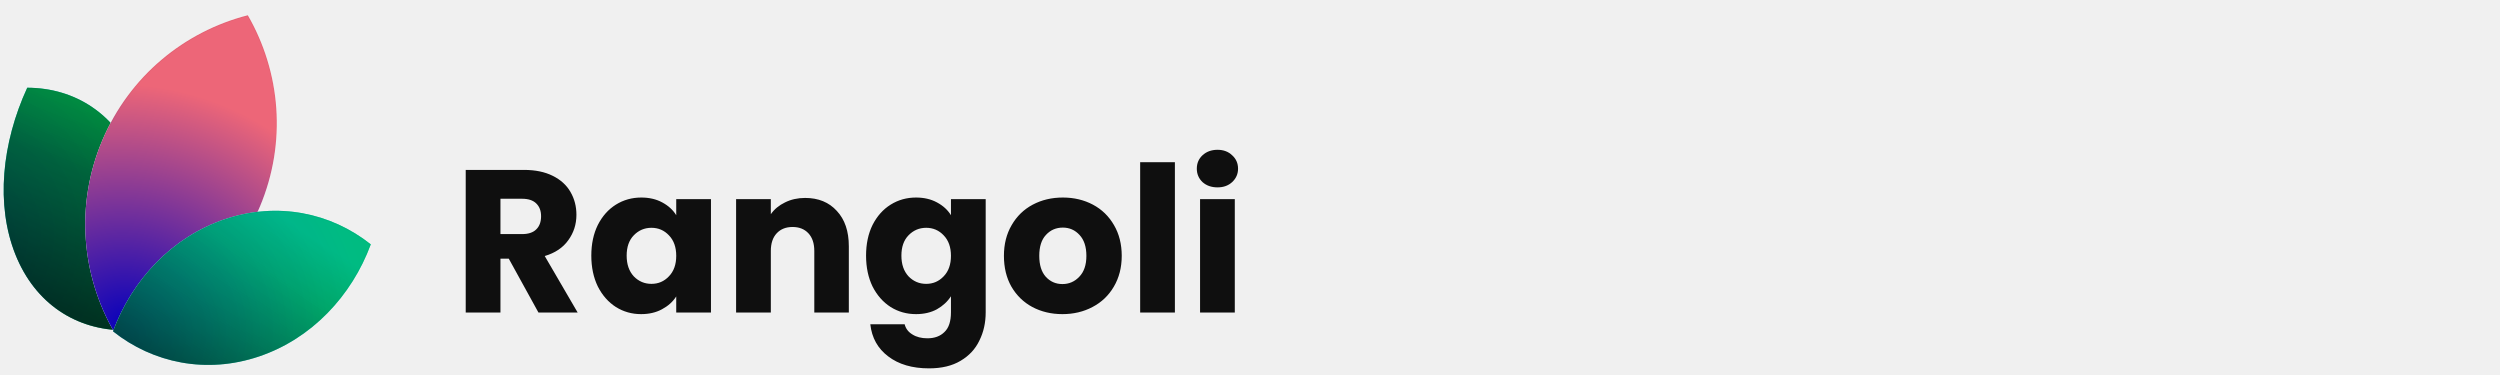
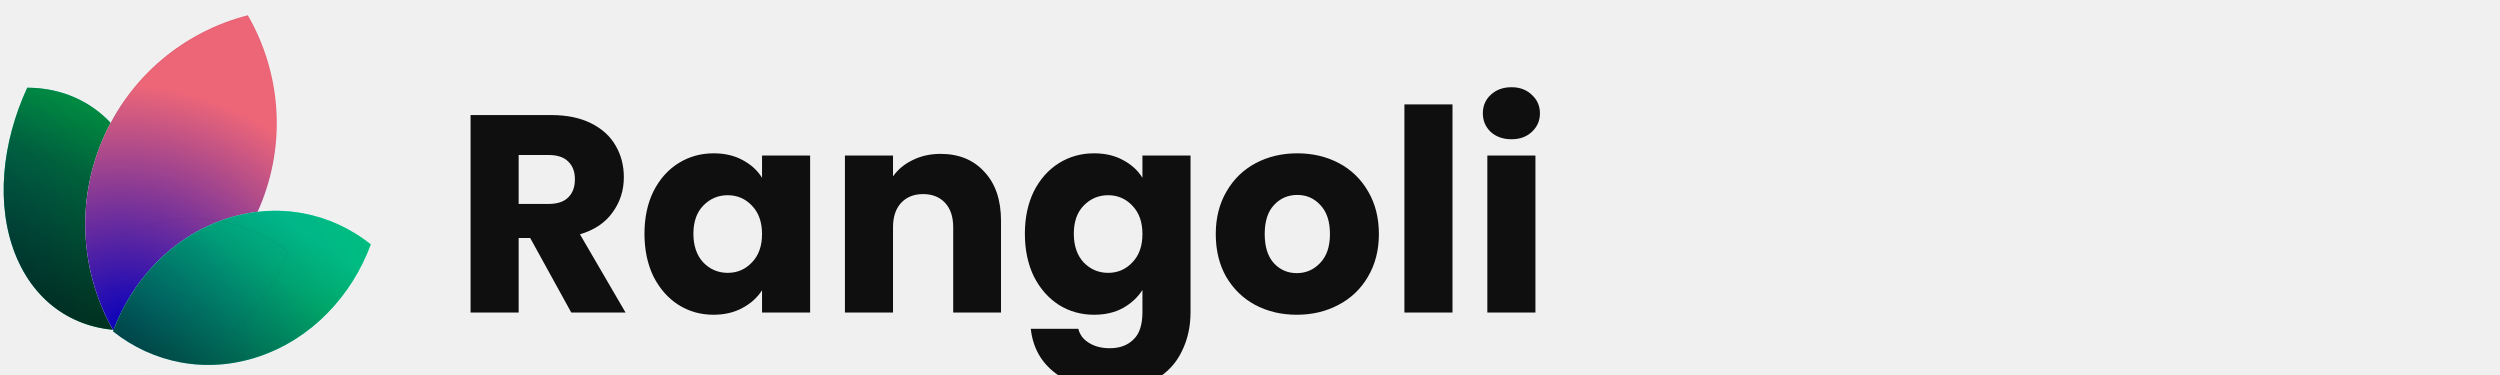
<svg xmlns="http://www.w3.org/2000/svg" width="160" height="24" viewBox="0 0 160 24" fill="none">
-   <path d="M7.953 21.139C4.896 21.13 2.255 19.458 0.987 16.29C-0.28 13.121 0.109 9.163 1.744 5.615C4.801 5.624 7.442 7.296 8.71 10.465C9.977 13.633 9.588 17.591 7.953 21.139Z" fill="white" />
-   <path d="M7.953 21.139C4.896 21.13 2.255 19.458 0.987 16.29C-0.28 13.121 0.109 9.163 1.744 5.615C4.801 5.624 7.442 7.296 8.71 10.465C9.977 13.633 9.588 17.591 7.953 21.139Z" fill="url(#paint0_radial_1_18)" />
-   <g style="mix-blend-mode:hard-light">
-     <path d="M7.953 21.139C4.896 21.13 2.255 19.458 0.987 16.29C-0.28 13.121 0.109 9.163 1.744 5.615C4.801 5.624 7.442 7.296 8.71 10.465C9.977 13.633 9.588 17.591 7.953 21.139Z" fill="black" fill-opacity="0.5" />
+   <g clip-path="url(#clip0_1_18)">
+     <path d="M7.953 21.139C4.896 21.13 2.255 19.458 0.987 16.29C-0.28 13.121 0.109 9.163 1.744 5.615C4.801 5.624 7.442 7.296 8.71 10.465C9.977 13.633 9.588 17.591 7.953 21.139Z" fill="white" />
+     <path d="M7.953 21.139C4.896 21.13 2.255 19.458 0.987 16.29C-0.28 13.121 0.109 9.163 1.744 5.615C4.801 5.624 7.442 7.296 8.71 10.465C9.977 13.633 9.588 17.591 7.953 21.139Z" fill="url(#paint0_radial_1_18)" />
+     <g style="mix-blend-mode:hard-light">
+       <path d="M7.953 21.139C4.896 21.13 2.255 19.458 0.987 16.29C-0.28 13.121 0.109 9.163 1.744 5.615C4.801 5.624 7.442 7.296 8.71 10.465C9.977 13.633 9.588 17.591 7.953 21.139Z" fill="black" fill-opacity="0.5" />
+     </g>
+     <path style="mix-blend-mode:hard-light" d="M7.953 21.139C4.896 21.13 2.255 19.458 0.987 16.29C-0.28 13.121 0.109 9.163 1.744 5.615C4.801 5.624 7.442 7.296 8.71 10.465C9.977 13.633 9.588 17.591 7.953 21.139Z" fill="url(#paint1_linear_1_18)" fill-opacity="0.5" />
+     <path d="M7.935 21.111C4.897 21.096 2.274 19.431 1.013 16.279C-0.248 13.124 0.136 9.182 1.762 5.643C4.8 5.659 7.423 7.324 8.684 10.476C9.945 13.63 9.561 17.572 7.935 21.111Z" stroke="url(#paint2_linear_1_18)" stroke-opacity="0.05" stroke-width="0.056" />
+     <path d="M7.31 21.257C11.354 20.221 14.884 17.375 16.628 13.236C18.373 9.097 17.945 4.587 15.86 0.976C11.816 2.012 8.287 4.858 6.542 8.998C4.797 13.137 5.225 17.646 7.31 21.257Z" fill="white" />
+     <path d="M7.31 21.257C11.354 20.221 14.884 17.375 16.628 13.236C18.373 9.097 17.945 4.587 15.86 0.976C11.816 2.012 8.287 4.858 6.542 8.998C4.797 13.137 5.225 17.646 7.31 21.257Z" fill="url(#paint3_radial_1_18)" />
+     <path d="M16.602 13.225C14.864 17.349 11.351 20.187 7.324 21.225C5.253 17.624 4.829 13.132 6.568 9.009C8.306 4.885 11.819 2.047 15.846 1.009C17.918 4.61 18.341 9.101 16.602 13.225Z" stroke="url(#paint4_linear_1_18)" stroke-opacity="0.05" stroke-width="0.056" />
+     <path d="M7.234 21.207C9.789 23.237 13.21 23.951 16.577 22.814C19.944 21.677 22.506 18.945 23.73 15.638C21.175 13.608 17.754 12.894 14.387 14.031C11.02 15.168 8.458 17.901 7.234 21.207Z" fill="white" />
+     <path d="M7.234 21.207C9.789 23.237 13.21 23.951 16.577 22.814C19.944 21.677 22.506 18.945 23.73 15.638C21.175 13.608 17.754 12.894 14.387 14.031C11.02 15.168 8.458 17.901 7.234 21.207Z" fill="url(#paint5_radial_1_18)" />
+     <g style="mix-blend-mode:hard-light">
+       <path d="M7.234 21.207C9.789 23.237 13.21 23.951 16.577 22.814C19.944 21.677 22.506 18.945 23.73 15.638C21.175 13.608 17.754 12.894 14.387 14.031C11.02 15.168 8.458 17.901 7.234 21.207Z" fill="black" fill-opacity="0.2" />
+     </g>
+     <path style="mix-blend-mode:hard-light" d="M7.234 21.207C9.789 23.237 13.21 23.951 16.577 22.814C19.944 21.677 22.506 18.945 23.73 15.638C21.175 13.608 17.754 12.894 14.387 14.031C11.02 15.168 8.458 17.901 7.234 21.207Z" fill="url(#paint6_linear_1_18)" fill-opacity="0.5" />
+     <path d="M11.301 23.268C7.95 24.399 4.546 23.694 2 21.679C3.225 18.388 5.777 15.67 9.129 14.539C12.479 13.408 15.883 14.114 18.43 16.129C17.205 19.419 14.652 22.137 11.301 23.268Z" stroke="url(#paint7_linear_1_18)" stroke-opacity="0.05" stroke-width="0.056" />
+     <path d="M36.56 20L33.932 15.23H33.194V20H30.116V7.364H35.282C36.278 7.364 37.124 7.538 37.82 7.886C38.528 8.234 39.056 8.714 39.404 9.326C39.752 9.926 39.926 10.598 39.926 11.342C39.926 12.182 39.686 12.932 39.206 13.592C38.738 14.252 38.042 14.72 37.118 14.996L40.034 20H36.56ZM33.194 13.052H35.102C35.666 13.052 36.086 12.914 36.362 12.638C36.65 12.362 36.794 11.972 36.794 11.468C36.794 10.988 36.65 10.61 36.362 10.334C36.086 10.058 35.666 9.92 35.102 9.92H33.194V13.052ZM41.246 14.96C41.246 13.928 41.438 13.022 41.822 12.242C42.218 11.462 42.752 10.862 43.424 10.442C44.096 10.022 44.846 9.812 45.674 9.812C46.382 9.812 47 9.956 47.528 10.244C48.068 10.532 48.482 10.91 48.77 11.378V9.956H51.848V20H48.77V18.578C48.47 19.046 48.05 19.424 47.51 19.712C46.982 20 46.364 20.144 45.656 20.144C44.84 20.144 44.096 19.934 43.424 19.514C42.752 19.082 42.218 18.476 41.822 17.696C41.438 16.904 41.246 15.992 41.246 14.96ZM48.77 14.978C48.77 14.21 48.554 13.604 48.122 13.16C47.702 12.716 47.186 12.494 46.574 12.494C45.962 12.494 45.44 12.716 45.008 13.16C44.588 13.592 44.378 14.192 44.378 14.96C44.378 15.728 44.588 16.34 45.008 16.796C45.44 17.24 45.962 17.462 46.574 17.462C47.186 17.462 47.702 17.24 48.122 16.796C48.554 16.352 48.77 15.746 48.77 14.978ZM60.195 9.848C61.371 9.848 62.307 10.232 63.003 11C63.711 11.756 64.065 12.8 64.065 14.132V20H61.005V14.546C61.005 13.874 60.831 13.352 60.483 12.98C60.135 12.608 59.667 12.422 59.079 12.422C58.491 12.422 58.023 12.608 57.675 12.98C57.327 13.352 57.153 13.874 57.153 14.546V20H54.075V9.956H57.153V11.288C57.465 10.844 57.885 10.496 58.413 10.244C58.941 9.98 59.535 9.848 60.195 9.848ZM70.02 9.812C70.728 9.812 71.346 9.956 71.874 10.244C72.414 10.532 72.828 10.91 73.116 11.378V9.956H76.194V19.982C76.194 20.906 76.008 21.74 75.636 22.484C75.276 23.24 74.718 23.84 73.962 24.284C73.218 24.728 72.288 24.95 71.172 24.95C69.684 24.95 68.478 24.596 67.554 23.888C66.63 23.192 66.102 22.244 65.97 21.044H69.012C69.108 21.428 69.336 21.728 69.696 21.944C70.056 22.172 70.5 22.286 71.028 22.286C71.664 22.286 72.168 22.1 72.54 21.728C72.924 21.368 73.116 20.786 73.116 19.982V18.56C72.816 19.028 72.402 19.412 71.874 19.712C71.346 20 70.728 20.144 70.02 20.144C69.192 20.144 68.442 19.934 67.77 19.514C67.098 19.082 66.564 18.476 66.168 17.696C65.784 16.904 65.592 15.992 65.592 14.96C65.592 13.928 65.784 13.022 66.168 12.242C66.564 11.462 67.098 10.862 67.77 10.442C68.442 10.022 69.192 9.812 70.02 9.812ZM73.116 14.978C73.116 14.21 72.9 13.604 72.468 13.16C72.048 12.716 71.532 12.494 70.92 12.494C70.308 12.494 69.786 12.716 69.354 13.16C68.934 13.592 68.724 14.192 68.724 14.96C68.724 15.728 68.934 16.34 69.354 16.796C69.786 17.24 70.308 17.462 70.92 17.462C71.532 17.462 72.048 17.24 72.468 16.796C72.9 16.352 73.116 15.746 73.116 14.978ZM82.993 20.144C82.009 20.144 81.121 19.934 80.329 19.514C79.549 19.094 78.931 18.494 78.475 17.714C78.031 16.934 77.809 16.022 77.809 14.978C77.809 13.946 78.037 13.04 78.493 12.26C78.949 11.468 79.573 10.862 80.365 10.442C81.157 10.022 82.045 9.812 83.029 9.812C84.013 9.812 84.901 10.022 85.693 10.442C86.485 10.862 87.109 11.468 87.565 12.26C88.021 13.04 88.249 13.946 88.249 14.978C88.249 16.01 88.015 16.922 87.547 17.714C87.091 18.494 86.461 19.094 85.657 19.514C84.865 19.934 83.977 20.144 82.993 20.144ZM82.993 17.48C83.581 17.48 84.079 17.264 84.487 16.832C84.907 16.4 85.117 15.782 85.117 14.978C85.117 14.174 84.913 13.556 84.505 13.124C84.109 12.692 83.617 12.476 83.029 12.476C82.429 12.476 81.931 12.692 81.535 13.124C81.139 13.544 80.941 14.162 80.941 14.978C80.941 15.782 81.133 16.4 81.517 16.832C81.913 17.264 82.405 17.48 82.993 17.48ZM92.96 6.68V20H89.882V6.68H92.96ZM96.738 8.912C96.198 8.912 95.754 8.756 95.406 8.444C95.07 8.12 94.902 7.724 94.902 7.256C94.902 6.776 95.07 6.38 95.406 6.068C95.754 5.744 96.198 5.582 96.738 5.582C97.266 5.582 97.698 5.744 98.034 6.068C98.382 6.38 98.556 6.776 98.556 7.256C98.556 7.724 98.382 8.12 98.034 8.444C97.698 8.756 97.266 8.912 96.738 8.912ZM98.268 9.956V20H95.19V9.956H98.268Z" fill="#0F0F0F" />
  </g>
-   <path style="mix-blend-mode:hard-light" d="M7.953 21.139C4.896 21.13 2.255 19.458 0.987 16.29C-0.28 13.121 0.109 9.163 1.744 5.615C4.801 5.624 7.442 7.296 8.71 10.465C9.977 13.633 9.588 17.591 7.953 21.139Z" fill="url(#paint1_linear_1_18)" fill-opacity="0.5" />
-   <path d="M7.935 21.111C4.897 21.096 2.274 19.431 1.013 16.279C-0.248 13.124 0.136 9.182 1.762 5.643C4.8 5.659 7.423 7.324 8.684 10.476C9.945 13.63 9.561 17.572 7.935 21.111Z" stroke="url(#paint2_linear_1_18)" stroke-opacity="0.05" stroke-width="0.056" />
-   <path d="M7.31 21.257C11.354 20.221 14.884 17.375 16.628 13.236C18.373 9.097 17.945 4.587 15.86 0.976C11.816 2.012 8.287 4.858 6.542 8.998C4.797 13.137 5.225 17.646 7.31 21.257Z" fill="white" />
-   <path d="M7.31 21.257C11.354 20.221 14.884 17.375 16.628 13.236C18.373 9.097 17.945 4.587 15.86 0.976C11.816 2.012 8.287 4.858 6.542 8.998C4.797 13.137 5.225 17.646 7.31 21.257Z" fill="url(#paint3_radial_1_18)" />
-   <path d="M16.602 13.225C14.864 17.349 11.351 20.187 7.324 21.225C5.253 17.624 4.829 13.132 6.568 9.009C8.306 4.885 11.819 2.047 15.846 1.009C17.918 4.61 18.341 9.101 16.602 13.225Z" stroke="url(#paint4_linear_1_18)" stroke-opacity="0.05" stroke-width="0.056" />
-   <path d="M7.234 21.207C9.789 23.237 13.21 23.951 16.577 22.814C19.944 21.677 22.506 18.945 23.73 15.638C21.175 13.608 17.754 12.894 14.387 14.031C11.02 15.168 8.458 17.901 7.234 21.207Z" fill="white" />
-   <path d="M7.234 21.207C9.789 23.237 13.21 23.951 16.577 22.814C19.944 21.677 22.506 18.945 23.73 15.638C21.175 13.608 17.754 12.894 14.387 14.031C11.02 15.168 8.458 17.901 7.234 21.207Z" fill="url(#paint5_radial_1_18)" />
-   <g style="mix-blend-mode:hard-light">
-     <path d="M7.234 21.207C9.789 23.237 13.21 23.951 16.577 22.814C19.944 21.677 22.506 18.945 23.73 15.638C21.175 13.608 17.754 12.894 14.387 14.031C11.02 15.168 8.458 17.901 7.234 21.207Z" fill="black" fill-opacity="0.2" />
-   </g>
-   <path style="mix-blend-mode:hard-light" d="M7.234 21.207C9.789 23.237 13.21 23.951 16.577 22.814C19.944 21.677 22.506 18.945 23.73 15.638C21.175 13.608 17.754 12.894 14.387 14.031C11.02 15.168 8.458 17.901 7.234 21.207Z" fill="url(#paint6_linear_1_18)" fill-opacity="0.5" />
-   <path d="M16.568 22.787C13.218 23.918 9.814 23.212 7.267 21.198C8.492 17.907 11.044 15.189 14.396 14.058C17.747 12.927 21.15 13.633 23.697 15.648C22.472 18.938 19.92 21.656 16.568 22.787Z" stroke="url(#paint7_linear_1_18)" stroke-opacity="0.05" stroke-width="0.056" />
-   <path d="M34.46 20L32.562 16.555H32.029V20H29.806V10.874H33.537C34.256 10.874 34.867 11 35.37 11.251C35.881 11.502 36.263 11.849 36.514 12.291C36.765 12.724 36.891 13.21 36.891 13.747C36.891 14.354 36.718 14.895 36.371 15.372C36.033 15.849 35.53 16.187 34.863 16.386L36.969 20H34.46ZM32.029 14.982H33.407C33.814 14.982 34.118 14.882 34.317 14.683C34.525 14.484 34.629 14.202 34.629 13.838C34.629 13.491 34.525 13.218 34.317 13.019C34.118 12.82 33.814 12.72 33.407 12.72H32.029V14.982ZM37.844 16.36C37.844 15.615 37.983 14.96 38.261 14.397C38.547 13.834 38.932 13.4 39.417 13.097C39.903 12.794 40.444 12.642 41.042 12.642C41.554 12.642 42 12.746 42.382 12.954C42.772 13.162 43.071 13.435 43.279 13.773V12.746H45.502V20H43.279V18.973C43.062 19.311 42.758 19.584 42.368 19.792C41.987 20 41.541 20.104 41.029 20.104C40.44 20.104 39.903 19.952 39.417 19.649C38.932 19.337 38.547 18.899 38.261 18.336C37.983 17.764 37.844 17.105 37.844 16.36ZM43.279 16.373C43.279 15.818 43.123 15.381 42.81 15.06C42.507 14.739 42.135 14.579 41.693 14.579C41.251 14.579 40.873 14.739 40.562 15.06C40.258 15.372 40.106 15.805 40.106 16.36C40.106 16.915 40.258 17.357 40.562 17.686C40.873 18.007 41.251 18.167 41.693 18.167C42.135 18.167 42.507 18.007 42.81 17.686C43.123 17.365 43.279 16.928 43.279 16.373ZM51.53 12.668C52.379 12.668 53.055 12.945 53.558 13.5C54.069 14.046 54.325 14.8 54.325 15.762V20H52.115V16.061C52.115 15.576 51.989 15.199 51.738 14.93C51.486 14.661 51.148 14.527 50.724 14.527C50.299 14.527 49.961 14.661 49.71 14.93C49.458 15.199 49.333 15.576 49.333 16.061V20H47.11V12.746H49.333V13.708C49.558 13.387 49.861 13.136 50.243 12.954C50.624 12.763 51.053 12.668 51.53 12.668ZM58.626 12.642C59.137 12.642 59.583 12.746 59.965 12.954C60.355 13.162 60.654 13.435 60.861 13.773V12.746H63.084V19.987C63.084 20.654 62.95 21.257 62.681 21.794C62.422 22.34 62.019 22.773 61.472 23.094C60.935 23.415 60.264 23.575 59.458 23.575C58.383 23.575 57.512 23.319 56.844 22.808C56.177 22.305 55.796 21.621 55.7 20.754H57.898C57.967 21.031 58.132 21.248 58.392 21.404C58.651 21.569 58.972 21.651 59.353 21.651C59.813 21.651 60.177 21.517 60.446 21.248C60.723 20.988 60.861 20.568 60.861 19.987V18.96C60.645 19.298 60.346 19.575 59.965 19.792C59.583 20 59.137 20.104 58.626 20.104C58.028 20.104 57.486 19.952 57.001 19.649C56.515 19.337 56.13 18.899 55.843 18.336C55.566 17.764 55.428 17.105 55.428 16.36C55.428 15.615 55.566 14.96 55.843 14.397C56.13 13.834 56.515 13.4 57.001 13.097C57.486 12.794 58.028 12.642 58.626 12.642ZM60.861 16.373C60.861 15.818 60.706 15.381 60.394 15.06C60.09 14.739 59.718 14.579 59.276 14.579C58.834 14.579 58.456 14.739 58.145 15.06C57.841 15.372 57.69 15.805 57.69 16.36C57.69 16.915 57.841 17.357 58.145 17.686C58.456 18.007 58.834 18.167 59.276 18.167C59.718 18.167 60.09 18.007 60.394 17.686C60.706 17.365 60.861 16.928 60.861 16.373ZM67.995 20.104C67.284 20.104 66.643 19.952 66.071 19.649C65.507 19.346 65.061 18.912 64.732 18.349C64.411 17.786 64.251 17.127 64.251 16.373C64.251 15.628 64.415 14.973 64.745 14.41C65.074 13.838 65.525 13.4 66.097 13.097C66.669 12.794 67.31 12.642 68.021 12.642C68.731 12.642 69.373 12.794 69.945 13.097C70.517 13.4 70.967 13.838 71.297 14.41C71.626 14.973 71.791 15.628 71.791 16.373C71.791 17.118 71.622 17.777 71.284 18.349C70.954 18.912 70.499 19.346 69.919 19.649C69.347 19.952 68.705 20.104 67.995 20.104ZM67.995 18.18C68.419 18.18 68.779 18.024 69.074 17.712C69.377 17.4 69.529 16.954 69.529 16.373C69.529 15.792 69.381 15.346 69.087 15.034C68.801 14.722 68.445 14.566 68.021 14.566C67.587 14.566 67.228 14.722 66.942 15.034C66.656 15.337 66.513 15.784 66.513 16.373C66.513 16.954 66.651 17.4 66.929 17.712C67.215 18.024 67.57 18.18 67.995 18.18ZM75.193 10.38V20H72.97V10.38H75.193ZM77.922 11.992C77.532 11.992 77.211 11.879 76.96 11.654C76.717 11.42 76.596 11.134 76.596 10.796C76.596 10.449 76.717 10.163 76.96 9.938C77.211 9.704 77.532 9.587 77.922 9.587C78.303 9.587 78.615 9.704 78.858 9.938C79.109 10.163 79.235 10.449 79.235 10.796C79.235 11.134 79.109 11.42 78.858 11.654C78.615 11.879 78.303 11.992 77.922 11.992ZM79.027 12.746V20H76.804V12.746H79.027Z" fill="#0F0F0F" />
  <defs>
    <radialGradient id="paint0_radial_1_18" cx="0" cy="0" r="1" gradientUnits="userSpaceOnUse" gradientTransform="translate(-3.00504 15.023) rotate(-10.029) scale(17.9572 17.784)">
      <stop stop-color="#00B0BB" />
      <stop offset="1" stop-color="#00DB65" />
    </radialGradient>
    <linearGradient id="paint1_linear_1_18" x1="7.39" y1="4.813" x2="1.63" y2="18.689" gradientUnits="userSpaceOnUse">
      <stop stop-color="#18E299" />
      <stop offset="1" />
    </linearGradient>
    <linearGradient id="paint2_linear_1_18" x1="7.948" y1="8.016" x2="1.761" y2="18.746" gradientUnits="userSpaceOnUse">
      <stop />
      <stop offset="1" stop-opacity="0" />
    </linearGradient>
    <radialGradient id="paint3_radial_1_18" cx="0" cy="0" r="1" gradientUnits="userSpaceOnUse" gradientTransform="translate(8.11404 20.8822) rotate(-75.7542) scale(21.6246 23.7772)">
      <stop stop-color="#0600BB" />
      <stop offset="0.713" stop-color="#ED6678" />
    </radialGradient>
    <linearGradient id="paint4_linear_1_18" x1="7.602" y1="5.871" x2="15.556" y2="16.372" gradientUnits="userSpaceOnUse">
      <stop />
      <stop offset="1" stop-opacity="0" />
    </linearGradient>
    <radialGradient id="paint5_radial_1_18" cx="0" cy="0" r="1" gradientUnits="userSpaceOnUse" gradientTransform="translate(7.84536 21.5181) rotate(-20.3525) scale(18.5603 17.32)">
      <stop stop-color="#00B0BB" />
      <stop offset="1" stop-color="#00DB65" />
    </radialGradient>
    <linearGradient id="paint6_linear_1_18" x1="16.808" y1="13.007" x2="10.041" y2="22.994" gradientUnits="userSpaceOnUse">
      <stop stop-color="#00B1BC" />
      <stop offset="1" />
    </linearGradient>
-     <linearGradient id="paint7_linear_1_18" x1="16.808" y1="13.007" x2="14.169" y2="23.841" gradientUnits="userSpaceOnUse">
+     <linearGradient id="paint7_linear_1_18" x1="11.541" y1="13.488" x2="8.902" y2="24.322" gradientUnits="userSpaceOnUse">
      <stop />
      <stop offset="1" stop-opacity="0" />
    </linearGradient>
+     <clipPath id="clip0_1_18">
+       <rect width="160" height="24" fill="white" />
+     </clipPath>
  </defs>
</svg>
